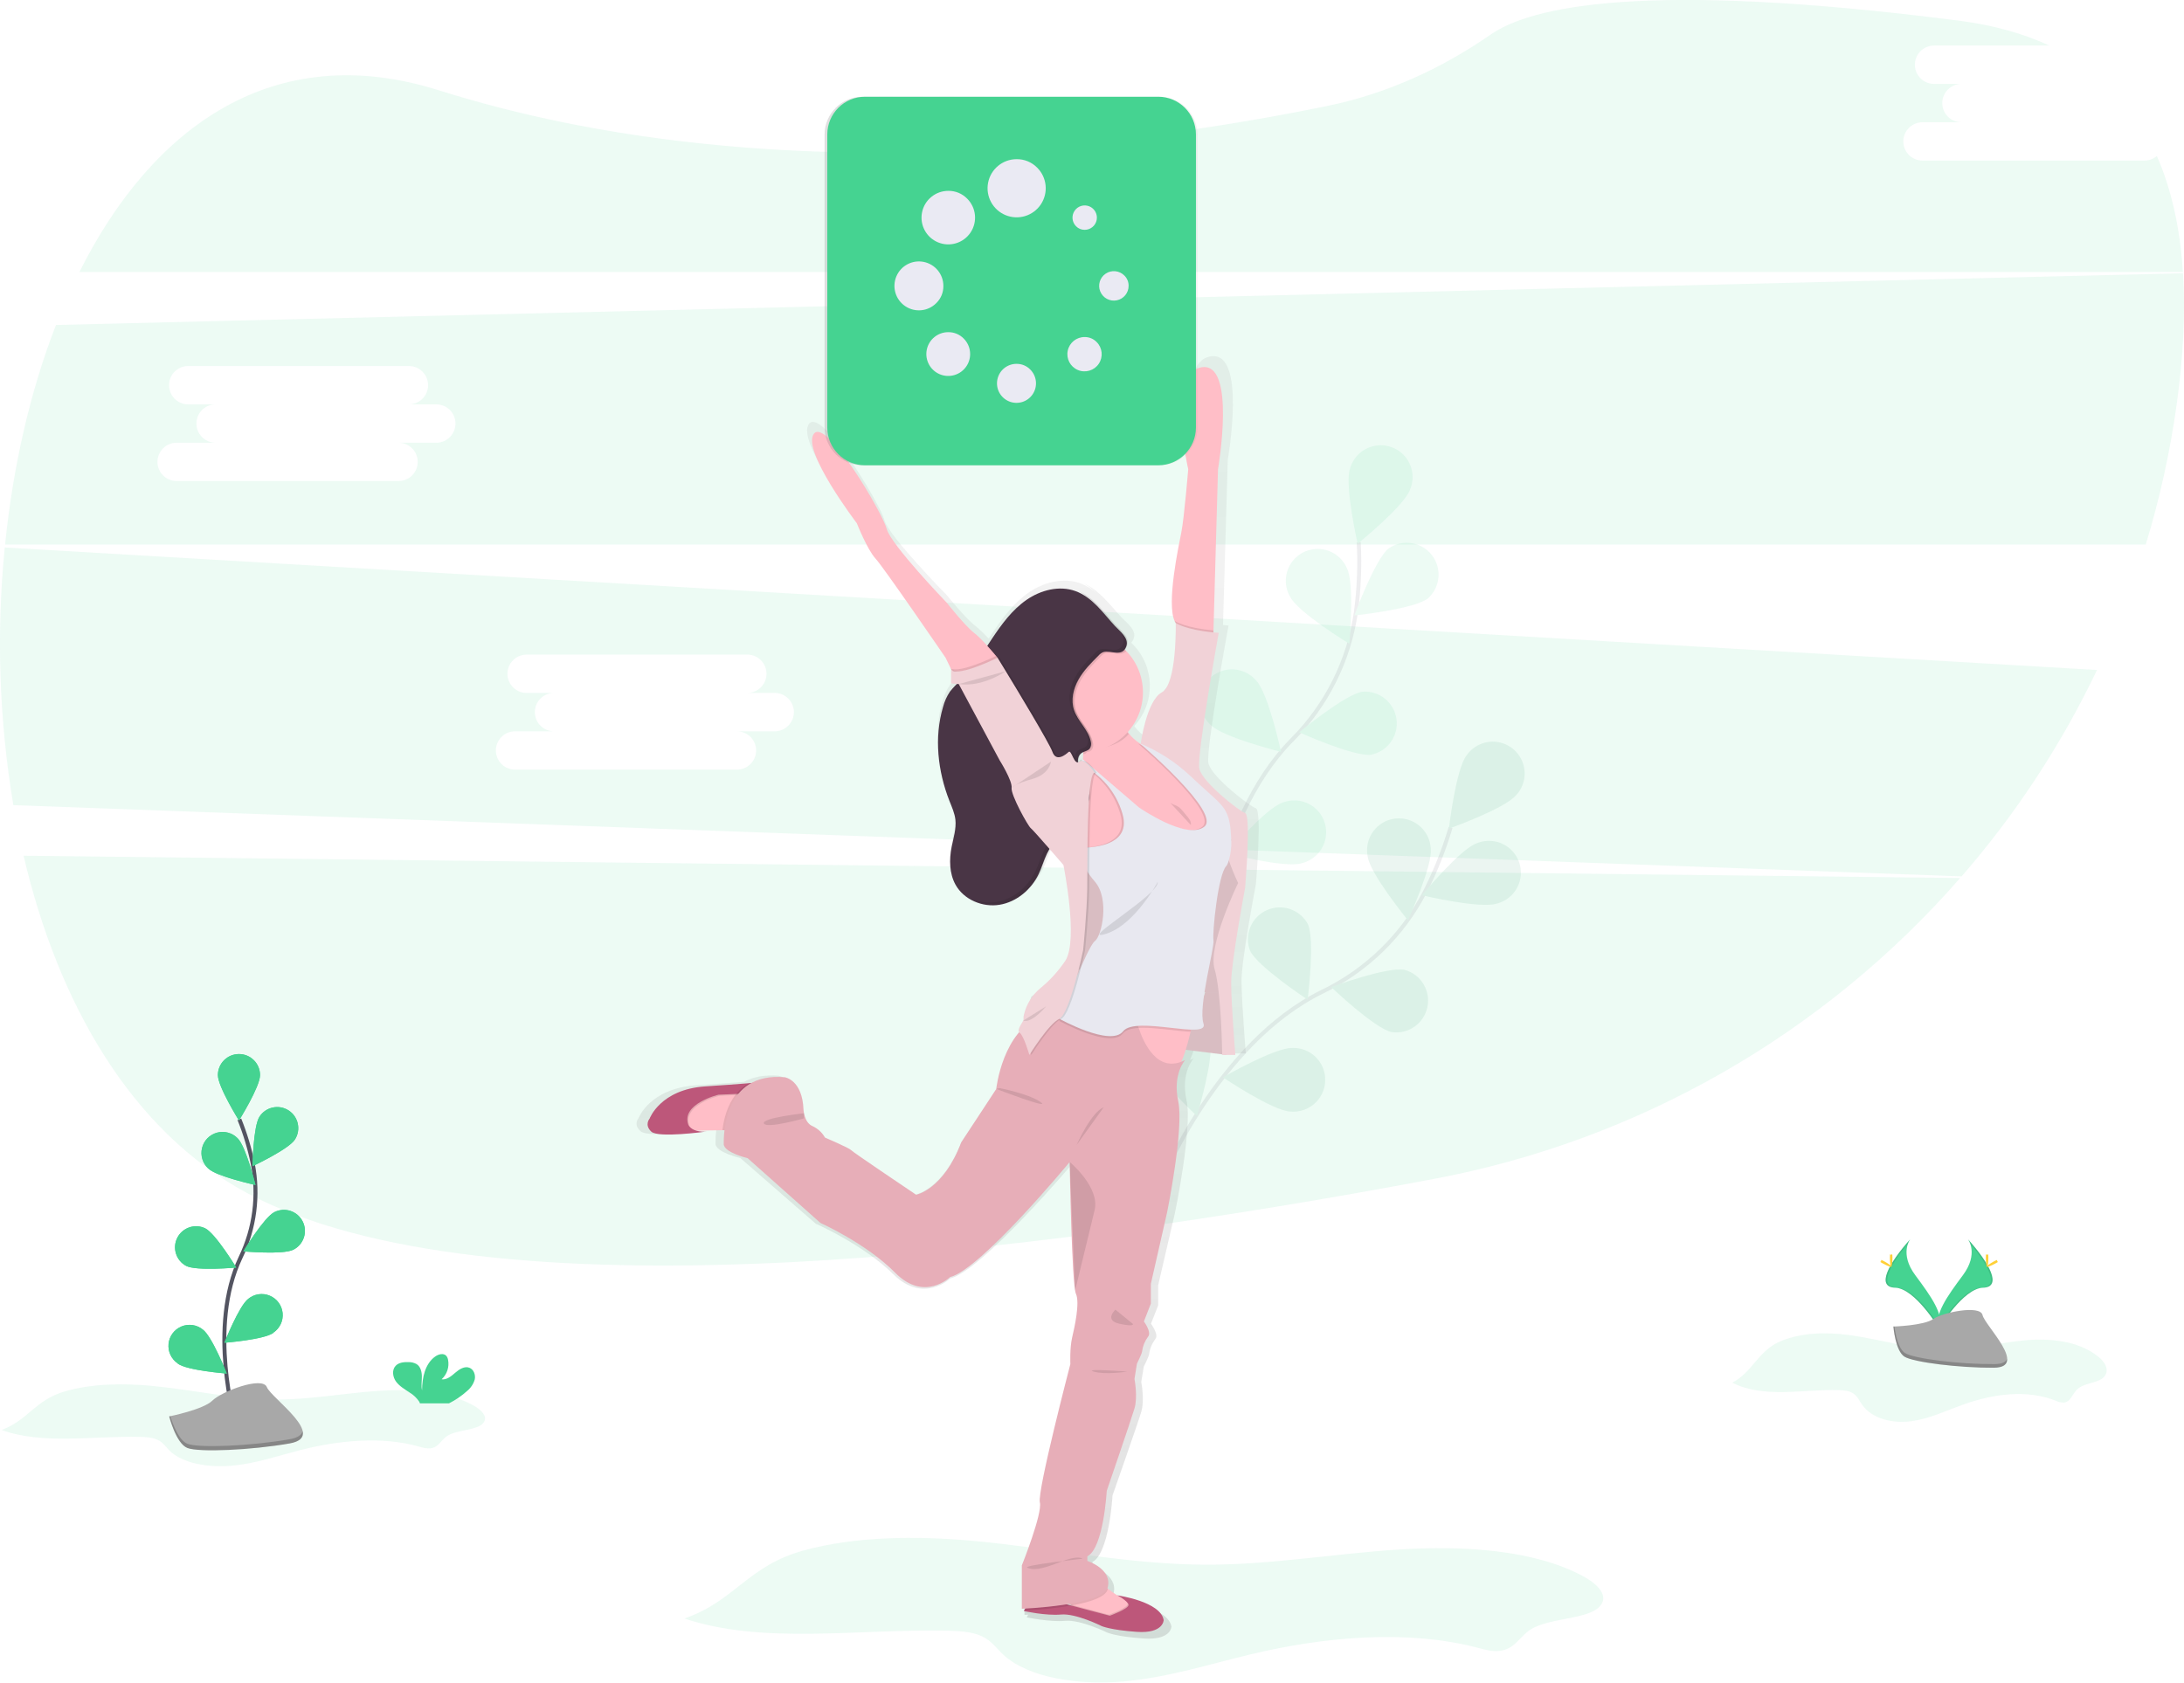
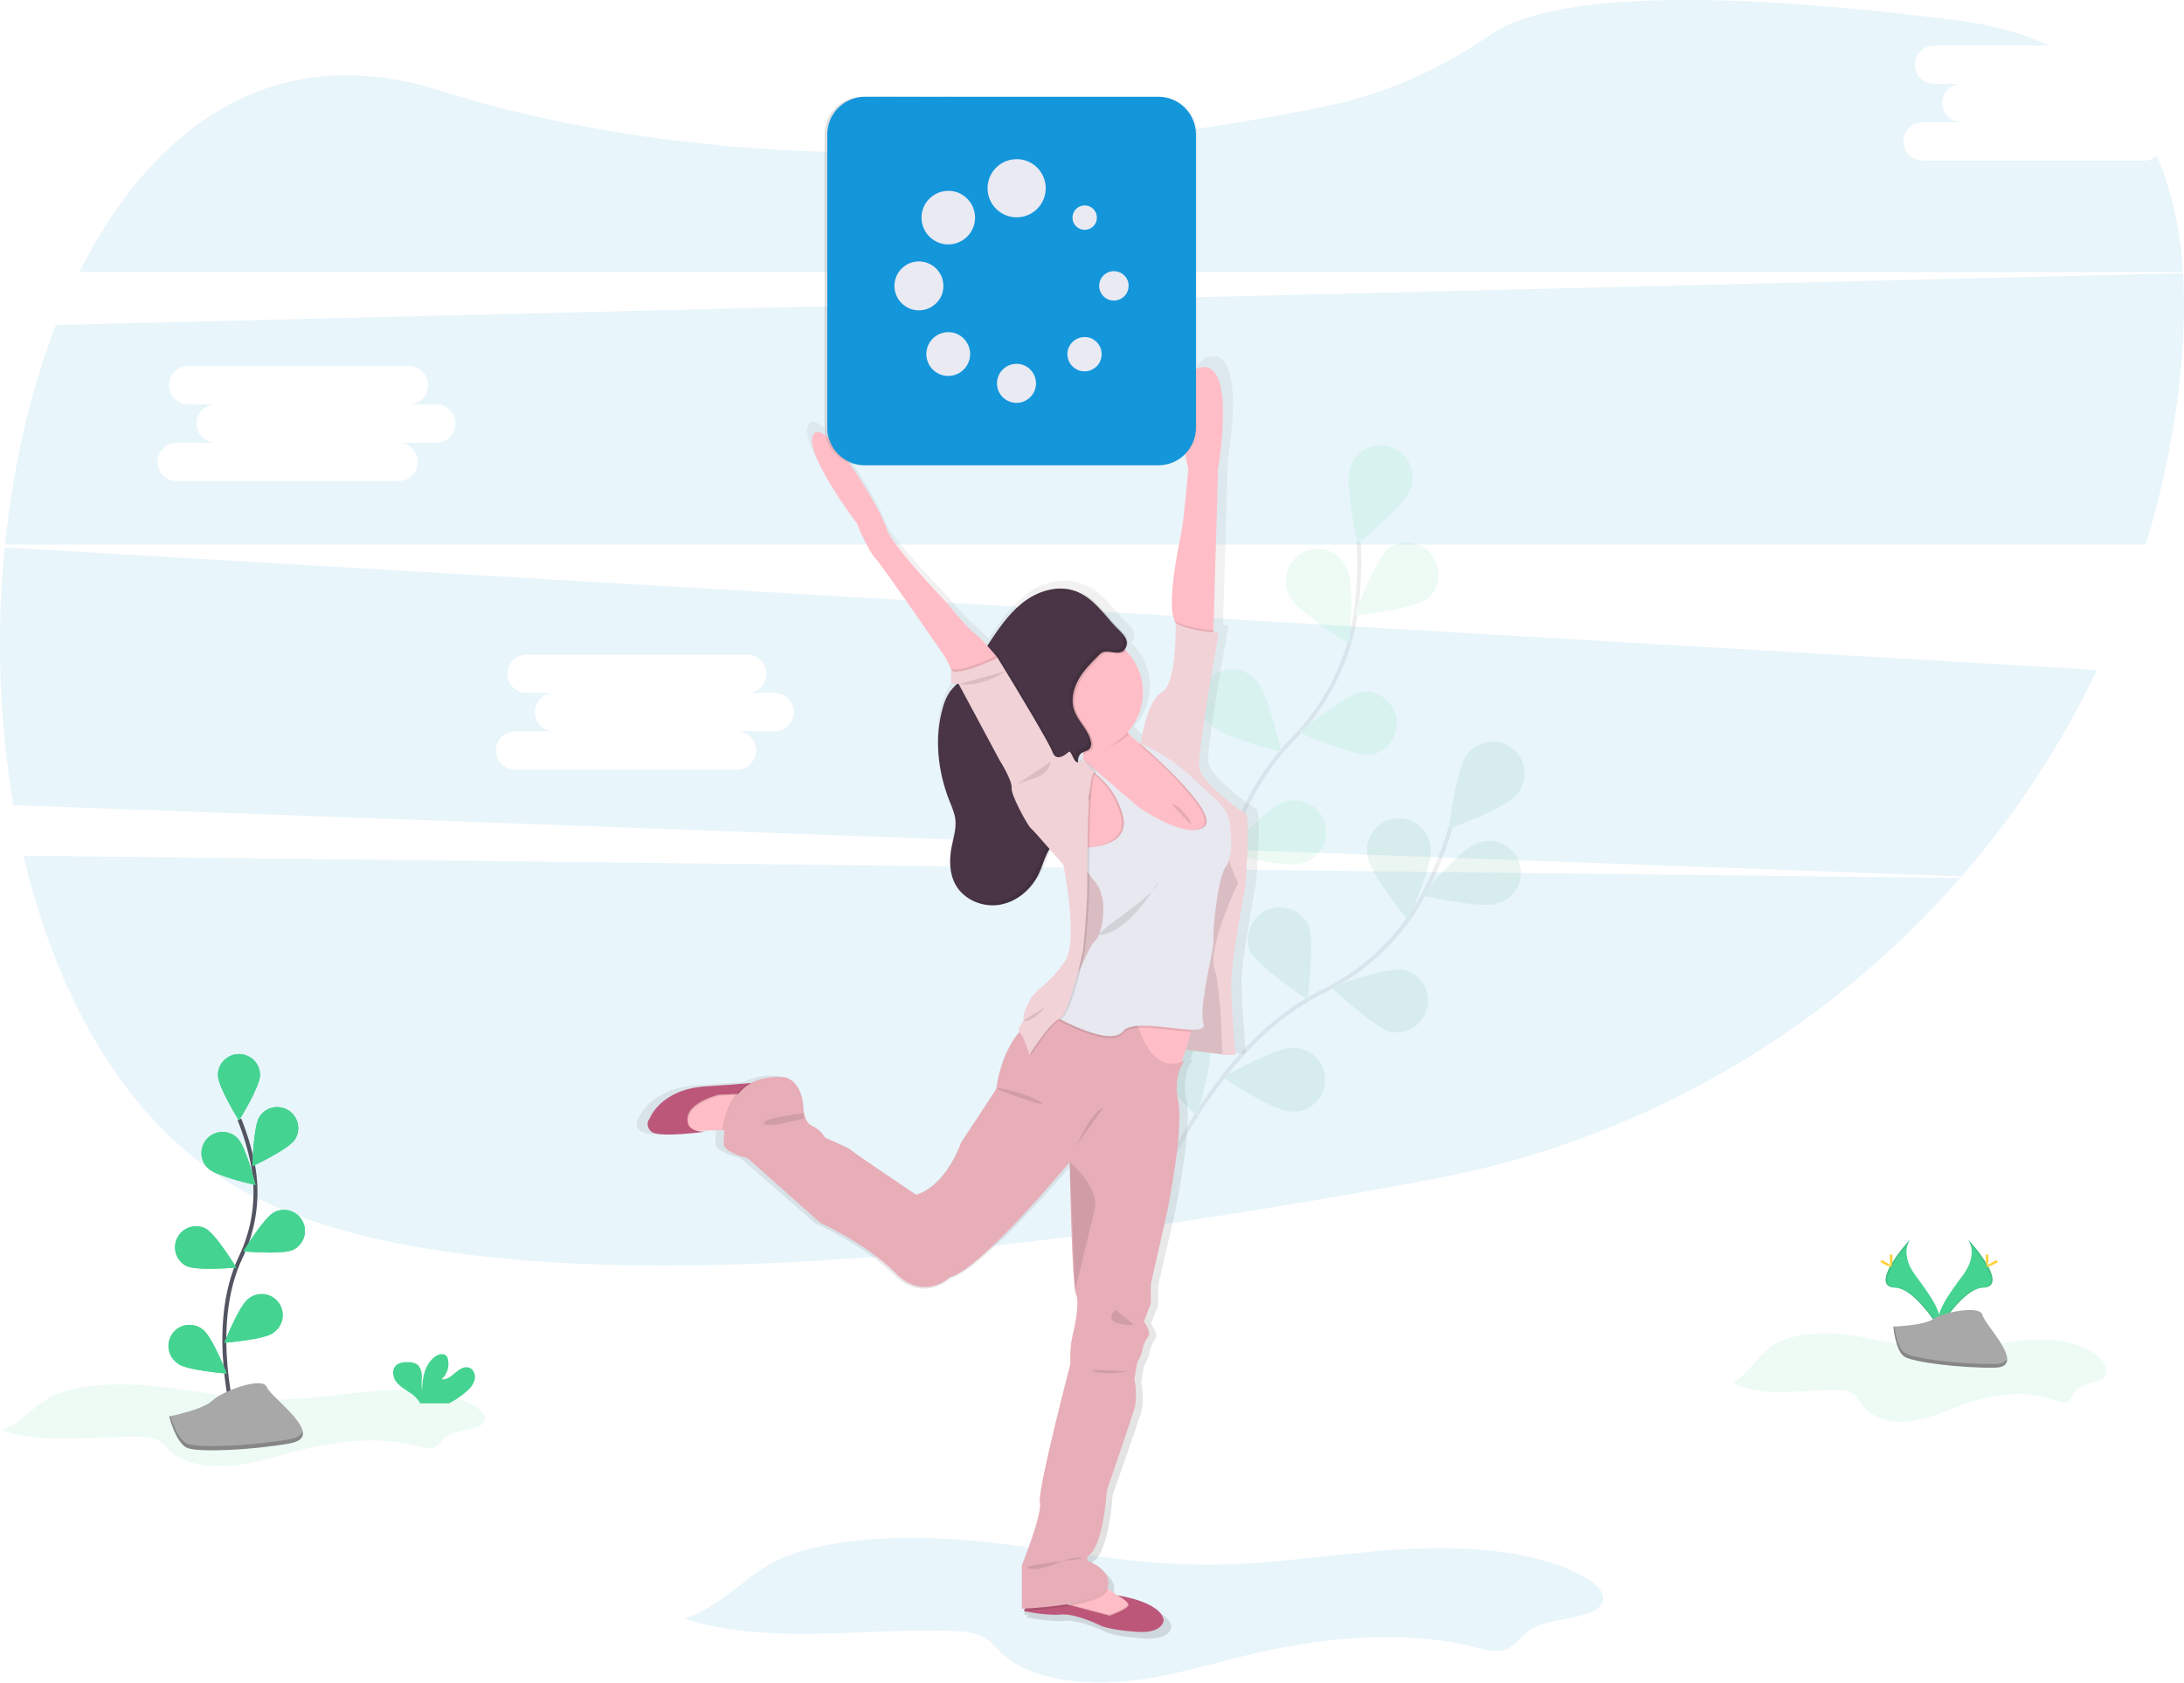
<svg xmlns="http://www.w3.org/2000/svg" xmlns:xlink="http://www.w3.org/1999/xlink" version="1.1" viewBox="0 0 1097.1 845.39" height="845.39" width="1097.1" data-name="Layer 1" id="8aabfaf6-cc42-4c9c-9f60-e556953fcdb8">
  <defs id="defs11">
    <linearGradient gradientUnits="userSpaceOnUse" y2="713.15" x2="710.55" y1="844.17" x1="710.55" id="ba71f24b-7c79-4ab5-a7b4-1b499e192780">
      <stop id="stop2" stop-opacity="0.25" stop-color="gray" offset="0" />
      <stop id="stop4" stop-opacity="0.12" stop-color="gray" offset="0.54" />
      <stop id="stop6" stop-opacity="0.1" stop-color="gray" offset="1" />
    </linearGradient>
    <linearGradient xlink:href="#ba71f24b-7c79-4ab5-a7b4-1b499e192780" y2="206.25" x2="527.5" y1="850.63" x1="527.5" id="e34fdb1c-56a4-4854-a2ff-79a718bc3306" />
    <linearGradient xlink:href="#ba71f24b-7c79-4ab5-a7b4-1b499e192780" y2="168.51" x2="652.94" y1="168.51" x1="465.67" id="67998f1d-12a0-4b16-8ef8-1927898a1fd9" />
  </defs>
  <path id="path15" opacity="0.1" fill="#45d391" transform="translate(-51.45 -27.31)" d="M921.62,722.06c16,8.09,35.57,3.17,53.75,3.74,2.49.08,5.12.32,7.12,1.71s3,3.67,4.35,5.61c5.09,7.21,15.53,9.53,24.65,8.31s17.49-5.28,26.1-8.37c14.88-5.33,31.89-7.76,46.57-1.94a8.47,8.47,0,0,0,4.21.93c3.22-.47,4.17-4.35,6.43-6.56,4.06-4,12.88-2.9,14.67-8.16,1-3.09-1.36-6.25-4-8.35-10-8.06-24.38-9.39-37.52-8.14s-26,4.66-39.23,4.68c-16.44,0-32.33-5.26-48.61-7.41-11.28-1.5-23.59-1.31-34.17,3.09C934.51,706,932,716.64,921.62,722.06Z" />
-   <path id="path17" opacity="0.1" fill="#45d391" transform="translate(-51.45 -27.31)" d="M63.3,457.28c17.36,74.2,54.11,138.34,112.18,169.43,120.71,64.61,392.92,31.28,596.07-7a465.2,465.2,0,0,0,264.54-151.22Z" />
-   <path id="path19" opacity="0.1" fill="#45d391" transform="translate(-51.45 -27.31)" d="M1128.65,108H1017.18a9.63,9.63,0,0,1,0-19.26h19.27a9.64,9.64,0,0,1,0-19.27h-13.76a9.64,9.64,0,0,1,0-19.27h58.18c-12.91-6-28-10.27-45.39-12.5-158.64-20.38-215.28-6.9-235.26,7-24.65,17.1-52.15,29.68-81.54,35.74-97.88,20.19-280.93,44.49-446.84-7.77-82.46-26-143.74,17.91-180.48,91.28H1148c-1.38-21.33-5.51-41-13.09-58.25A9.56,9.56,0,0,1,1128.65,108Z" />
-   <path id="path21" opacity="0.1" fill="#45d391" transform="translate(-51.45 -27.31)" d="M53.84,302.41a491.11,491.11,0,0,0,4.32,129.45l978.68,35.8a460,460,0,0,0,68-103.7Zm387.08,92.35H421.65a9.63,9.63,0,1,1,0,19.26H310.18a9.63,9.63,0,1,1,0-19.26h19.27a9.64,9.64,0,0,1,0-19.27H315.69a9.64,9.64,0,0,1,0-19.27H427.16a9.64,9.64,0,0,1,0,19.27h13.76a9.64,9.64,0,0,1,0,19.27Z" />
-   <path id="path23" opacity="0.1" fill="#45d391" transform="translate(-51.45 -27.31)" d="M1148.05,164.6l-1068.48,26C66.57,224,58,261.77,54,300.93H1129.33a457.44,457.44,0,0,0,15.53-70.34C1148.06,207.58,1149.34,185.33,1148.05,164.6ZM270.92,249.76H251.65a9.63,9.63,0,1,1,0,19.26H140.18a9.63,9.63,0,0,1,0-19.26h19.27a9.64,9.64,0,0,1,0-19.27H145.69a9.64,9.64,0,0,1,0-19.27H257.16a9.64,9.64,0,0,1,0,19.27h13.76a9.64,9.64,0,0,1,0,19.27Z" />
+   <path id="path17" opacity="0.1" fill="#1496db" transform="translate(-51.45 -27.31)" d="M63.3,457.28c17.36,74.2,54.11,138.34,112.18,169.43,120.71,64.61,392.92,31.28,596.07-7a465.2,465.2,0,0,0,264.54-151.22Z" />
+   <path id="path19" opacity="0.1" fill="#1496db" transform="translate(-51.45 -27.31)" d="M1128.65,108H1017.18a9.63,9.63,0,0,1,0-19.26h19.27a9.64,9.64,0,0,1,0-19.27h-13.76a9.64,9.64,0,0,1,0-19.27h58.18c-12.91-6-28-10.27-45.39-12.5-158.64-20.38-215.28-6.9-235.26,7-24.65,17.1-52.15,29.68-81.54,35.74-97.88,20.19-280.93,44.49-446.84-7.77-82.46-26-143.74,17.91-180.48,91.28H1148c-1.38-21.33-5.51-41-13.09-58.25A9.56,9.56,0,0,1,1128.65,108Z" />
+   <path id="path21" opacity="0.1" fill="#1496db" transform="translate(-51.45 -27.31)" d="M53.84,302.41a491.11,491.11,0,0,0,4.32,129.45l978.68,35.8a460,460,0,0,0,68-103.7Zm387.08,92.35H421.65a9.63,9.63,0,1,1,0,19.26H310.18a9.63,9.63,0,1,1,0-19.26h19.27a9.64,9.64,0,0,1,0-19.27H315.69a9.64,9.64,0,0,1,0-19.27H427.16a9.64,9.64,0,0,1,0,19.27h13.76a9.64,9.64,0,0,1,0,19.27Z" />
+   <path id="path23" opacity="0.1" fill="#1496db" transform="translate(-51.45 -27.31)" d="M1148.05,164.6l-1068.48,26C66.57,224,58,261.77,54,300.93H1129.33a457.44,457.44,0,0,0,15.53-70.34C1148.06,207.58,1149.34,185.33,1148.05,164.6ZM270.92,249.76H251.65a9.63,9.63,0,1,1,0,19.26H140.18a9.63,9.63,0,0,1,0-19.26h19.27a9.64,9.64,0,0,1,0-19.27H145.69a9.64,9.64,0,0,1,0-19.27H257.16a9.64,9.64,0,0,1,0,19.27h13.76a9.64,9.64,0,0,1,0,19.27Z" />
  <g id="g55" opacity="0.1">
    <path id="path25" stroke-width="2" stroke-miterlimit="10" stroke="#535461" fill="none" transform="translate(-51.45 -27.31)" d="M634.76,620.93s28.2-69.5,80.86-95.29a113.62,113.62,0,0,0,51.57-50.07,191.29,191.29,0,0,0,12.93-32.48" />
    <path id="path27" fill="#45d391" transform="translate(-51.45 -27.31)" d="M813.21,426.65c-5.49,6.9-33.9,17-33.9,17s3.42-29.95,8.91-36.85a16,16,0,1,1,25,19.88Z" />
    <path id="path29" fill="#45d391" transform="translate(-51.45 -27.31)" d="M803.46,481.3c-8.36,2.81-37.68-4.17-37.68-4.17s19.15-23.28,27.51-26.09a16,16,0,1,1,10.17,30.26Z" />
    <path id="path31" fill="#45d391" transform="translate(-51.45 -27.31)" d="M750.6,545.91c-8.63-1.79-30.42-22.63-30.42-22.63s28.29-10.43,36.92-8.63a16,16,0,0,1-6.5,31.26Z" />
    <path id="path33" fill="#45d391" transform="translate(-51.45 -27.31)" d="M699.6,585.79c-8.81-.31-33.81-17.16-33.81-17.16s26.12-15.06,34.93-14.76a16,16,0,1,1-1.12,31.92Z" />
    <path id="path35" fill="#45d391" transform="translate(-51.45 -27.31)" d="M738.48,457.6c1.12,8.74,20.22,32.07,20.22,32.07s12.58-27.4,11.45-36.15a16,16,0,1,0-31.67,4.08Z" />
    <path id="path37" fill="#45d391" transform="translate(-51.45 -27.31)" d="M679.42,505c3.69,8,28.9,24.55,28.9,24.55s3.79-29.91.1-37.92a16,16,0,0,0-29,13.37Z" />
    <path id="path39" fill="#45d391" transform="translate(-51.45 -27.31)" d="M628.34,558.93c2.29,8.51,24.33,29.08,24.33,29.08s8.8-28.84,6.52-37.35a16,16,0,0,0-30.85,8.27Z" />
    <path id="path41" opacity="0.25" transform="translate(-51.45 -27.31)" d="M813.21,426.65c-5.49,6.9-33.9,17-33.9,17s3.42-29.95,8.91-36.85a16,16,0,1,1,25,19.88Z" />
    <path id="path43" opacity="0.25" transform="translate(-51.45 -27.31)" d="M803.46,481.3c-8.36,2.81-37.68-4.17-37.68-4.17s19.15-23.28,27.51-26.09a16,16,0,1,1,10.17,30.26Z" />
    <path id="path45" opacity="0.25" transform="translate(-51.45 -27.31)" d="M750.6,545.91c-8.63-1.79-30.42-22.63-30.42-22.63s28.29-10.43,36.92-8.63a16,16,0,0,1-6.5,31.26Z" />
    <path id="path47" opacity="0.25" transform="translate(-51.45 -27.31)" d="M699.6,585.79c-8.81-.31-33.81-17.16-33.81-17.16s26.12-15.06,34.93-14.76a16,16,0,1,1-1.12,31.92Z" />
    <path id="path49" opacity="0.25" transform="translate(-51.45 -27.31)" d="M738.48,457.6c1.12,8.74,20.22,32.07,20.22,32.07s12.58-27.4,11.45-36.15a16,16,0,1,0-31.67,4.08Z" />
    <path id="path51" opacity="0.25" transform="translate(-51.45 -27.31)" d="M679.42,505c3.69,8,28.9,24.55,28.9,24.55s3.79-29.91.1-37.92a16,16,0,0,0-29,13.37Z" />
    <path id="path53" opacity="0.25" transform="translate(-51.45 -27.31)" d="M628.34,558.93c2.29,8.51,24.33,29.08,24.33,29.08s8.8-28.84,6.52-37.35a16,16,0,0,0-30.85,8.27Z" />
  </g>
  <g id="g73" opacity="0.1">
    <path id="path57" stroke-width="2" stroke-miterlimit="10" stroke="#535461" fill="none" transform="translate(-51.45 -27.31)" d="M655.86,515.7s3.56-74.92,44.69-116.7a113.64,113.64,0,0,0,32.05-64.35A191.18,191.18,0,0,0,734,299.73" />
    <path id="path59" fill="#45d391" transform="translate(-51.45 -27.31)" d="M759.79,273.24c-2.89,8.33-26.35,27.25-26.35,27.25s-6.7-29.39-3.82-37.72a16,16,0,1,1,30.17,10.47Z" />
    <path id="path61" fill="#45d391" transform="translate(-51.45 -27.31)" d="M768.72,328c-7,5.43-36.94,8.56-36.94,8.56s10.35-28.32,17.3-33.74A16,16,0,0,1,768.72,328Z" />
    <path id="path63" fill="#45d391" transform="translate(-51.45 -27.31)" d="M740.28,406.51c-8.74,1.17-36.21-11.26-36.21-11.26S727.3,376,736,374.86a16,16,0,0,1,4.24,31.65Z" />
    <path id="path65" fill="#45d391" transform="translate(-51.45 -27.31)" d="M705.38,461.05c-8.41,2.63-37.58-5-37.58-5s19.64-22.87,28.06-25.5a16,16,0,1,1,9.52,30.48Z" />
    <path id="path67" fill="#45d391" transform="translate(-51.45 -27.31)" d="M699.55,327.22c4,7.87,29.72,23.55,29.72,23.55s2.77-30-1.19-37.9a16,16,0,1,0-28.53,14.35Z" />
    <path id="path69" fill="#45d391" transform="translate(-51.45 -27.31)" d="M659.55,391.51c6.14,6.33,35.4,13.58,35.4,13.58s-6.33-29.47-12.47-35.8a16,16,0,1,0-22.93,22.22Z" />
    <path id="path71" fill="#45d391" transform="translate(-51.45 -27.31)" d="M629.25,459.34c5,7.28,32.6,19.36,32.6,19.36s-1.27-30.12-6.24-37.39a16,16,0,1,0-26.36,18Z" />
  </g>
  <path id="path75" fill="#45d391" transform="translate(-51.45 -27.31)" d="M1040.05,650s5.5,7.19-2.53,18-14.65,20-12,26.77c0,0,12.12-20.14,22-20.43S1050.9,662.11,1040.05,650Z" />
  <path id="path77" opacity="0.1" transform="translate(-51.45 -27.31)" d="M1040.05,650a9,9,0,0,1,1.13,2.26c9.62,11.3,14.74,21.85,5.49,22.11-8.61.25-18.94,15.65-21.42,19.54a9.24,9.24,0,0,0,.29.89s12.12-20.14,22-20.43S1050.9,662.11,1040.05,650Z" />
  <path id="path79" fill="#ffd037" transform="translate(-51.45 -27.31)" d="M1050.27,659.15c0,2.53-.29,4.58-.64,4.58s-.63-2.05-.63-4.58.35-1.34.7-1.34S1050.27,656.62,1050.27,659.15Z" />
  <path id="path81" fill="#ffd037" transform="translate(-51.45 -27.31)" d="M1053.77,662.17c-2.22,1.21-4.16,1.94-4.32,1.63s1.49-1.53,3.71-2.74,1.35-.33,1.52,0S1056,661,1053.77,662.17Z" />
  <path id="path83" fill="#45d391" transform="translate(-51.45 -27.31)" d="M1011,650s-5.5,7.19,2.53,18,14.65,20,12,26.77c0,0-12.11-20.14-22-20.43S1000.19,662.11,1011,650Z" />
  <path id="path85" opacity="0.1" transform="translate(-51.45 -27.31)" d="M1011,650a9,9,0,0,0-1.13,2.26c-9.62,11.3-14.74,21.85-5.49,22.11,8.61.25,18.94,15.65,21.42,19.54a7.16,7.16,0,0,1-.3.89s-12.11-20.14-22-20.43S1000.19,662.11,1011,650Z" />
  <path id="path87" fill="#ffd037" transform="translate(-51.45 -27.31)" d="M1000.82,659.15c0,2.53.29,4.58.64,4.58s.63-2.05.63-4.58-.35-1.34-.7-1.34S1000.82,656.62,1000.82,659.15Z" />
  <path id="path89" fill="#ffd037" transform="translate(-51.45 -27.31)" d="M997.32,662.17c2.22,1.21,4.15,1.94,4.32,1.63s-1.49-1.53-3.71-2.74-1.35-.33-1.52,0S995.1,661,997.32,662.17Z" />
  <path id="path91" fill="#a8a8a8" transform="translate(-51.45 -27.31)" d="M1002.57,693.85s15.36-.47,20-3.77,23.63-7.23,24.78-2,23.08,26.3,5.74,26.44-40.29-2.71-44.91-5.52S1002.57,693.85,1002.57,693.85Z" />
  <path id="path93" opacity="0.2" transform="translate(-51.45 -27.31)" d="M1053.39,712.72c-17.34.14-40.29-2.7-44.91-5.51-3.52-2.14-4.92-9.83-5.39-13.38l-.52,0s1,12.39,5.6,15.2,27.57,5.65,44.91,5.52c5-.05,6.73-1.83,6.64-4.46C1059,711.7,1057.11,712.69,1053.39,712.72Z" />
  <path id="path95" opacity="0.1" fill="#45d391" transform="translate(-51.45 -27.31)" d="M52.29,745.83c20.68,7.48,45.91,2.93,69.37,3.46,3.21.07,6.62.29,9.19,1.58s3.85,3.39,5.61,5.18c6.58,6.67,20,8.82,31.83,7.69S190.86,758.86,202,756c19.21-4.93,41.17-7.18,60.12-1.8a14.52,14.52,0,0,0,5.43.86c4.15-.44,5.39-4,8.3-6.06,5.24-3.69,16.63-2.69,18.94-7.56,1.35-2.85-1.76-5.77-5.14-7.72-12.95-7.45-31.48-8.68-48.42-7.53s-33.61,4.32-50.65,4.33c-21.22,0-41.73-4.86-62.75-6.85-14.56-1.38-30.44-1.21-44.09,2.86C68.92,730.93,65.66,740.81,52.29,745.83Z" />
  <path id="path97" fill="#45d391" transform="translate(-51.45 -27.31)" d="M286.09,726.22a11.63,11.63,0,0,0,3.84-5.78c.49-2.3-.49-5.05-2.68-5.89-2.46-.94-5.09.76-7.08,2.48s-4.28,3.69-6.89,3.33a10.49,10.49,0,0,0,3.24-9.82,4.12,4.12,0,0,0-.9-2c-1.36-1.46-3.84-.83-5.48.32-5.2,3.66-6.65,10.72-6.67,17.08-.53-2.3-.09-4.68-.1-7s-.66-5-2.64-6.22a8,8,0,0,0-4-1c-2.34-.08-4.94.15-6.54,1.86-2,2.12-1.47,5.69.26,8s4.35,3.8,6.76,5.42a15,15,0,0,1,4.84,4.61,4.41,4.41,0,0,1,.36.82H277A40.44,40.44,0,0,0,286.09,726.22Z" />
  <path id="path99" stroke-width="2" stroke-miterlimit="10" stroke="#535461" fill="none" transform="translate(-51.45 -27.31)" d="M169.66,742s-14-47.71,2.63-82.83a75.4,75.4,0,0,0,6.1-47.27,127.52,127.52,0,0,0-6.7-22.19" />
  <path id="path101" fill="#45d391" transform="translate(-51.45 -27.31)" d="M182.08,567.52c0,5.85-10.59,22.8-10.59,22.8s-10.59-17-10.59-22.8a10.59,10.59,0,1,1,21.18,0Z" />
  <path id="path103" fill="#45d391" transform="translate(-51.45 -27.31)" d="M199.58,599.91c-3.18,4.9-21.28,13.38-21.28,13.38s.32-20,3.5-24.89a10.59,10.59,0,0,1,17.78,11.51Z" />
  <path id="path105" fill="#45d391" transform="translate(-51.45 -27.31)" d="M198.81,655.25c-5.22,2.63-25.13.82-25.13.82s10.38-17.09,15.6-19.72a10.58,10.58,0,1,1,9.53,18.9Z" />
  <path id="path107" fill="#45d391" transform="translate(-51.45 -27.31)" d="M188.8,697c-4.7,3.47-24.63,5-24.63,5s7.34-18.6,12-22.08a10.59,10.59,0,1,1,12.59,17Z" />
  <path id="path109" fill="#45d391" transform="translate(-51.45 -27.31)" d="M156.07,614.43c4.19,4.07,23.73,8.29,23.73,8.29s-4.79-19.41-9-23.48a10.59,10.59,0,1,0-14.75,15.19Z" />
  <path id="path111" fill="#45d391" transform="translate(-51.45 -27.31)" d="M145,663.4c5.22,2.63,25.13.81,25.13.81s-10.37-17.09-15.6-19.72A10.59,10.59,0,0,0,145,663.4Z" />
  <path id="path113" fill="#45d391" transform="translate(-51.45 -27.31)" d="M140.74,712.47c4.7,3.48,24.63,5,24.63,5s-7.34-18.6-12-22.07a10.59,10.59,0,1,0-12.59,17Z" />
  <path id="path115" fill="#45d391" transform="translate(-51.45 -27.31)" d="M182.08,567.52c0,5.85-10.59,22.8-10.59,22.8s-10.59-17-10.59-22.8a10.59,10.59,0,1,1,21.18,0Z" />
  <path id="path117" fill="#45d391" transform="translate(-51.45 -27.31)" d="M199.58,599.91c-3.18,4.9-21.28,13.38-21.28,13.38s.32-20,3.5-24.89a10.59,10.59,0,0,1,17.78,11.51Z" />
  <path id="path119" fill="#45d391" transform="translate(-51.45 -27.31)" d="M198.81,655.25c-5.22,2.63-25.13.82-25.13.82s10.38-17.09,15.6-19.72a10.58,10.58,0,1,1,9.53,18.9Z" />
  <path id="path121" fill="#45d391" transform="translate(-51.45 -27.31)" d="M188.8,697c-4.7,3.47-24.63,5-24.63,5s7.34-18.6,12-22.08a10.59,10.59,0,1,1,12.59,17Z" />
  <path id="path123" fill="#45d391" transform="translate(-51.45 -27.31)" d="M156.07,614.43c4.19,4.07,23.73,8.29,23.73,8.29s-4.79-19.41-9-23.48a10.59,10.59,0,1,0-14.75,15.19Z" />
  <path id="path125" fill="#45d391" transform="translate(-51.45 -27.31)" d="M145,663.4c5.22,2.63,25.13.81,25.13.81s-10.37-17.09-15.6-19.72A10.59,10.59,0,0,0,145,663.4Z" />
  <path id="path127" fill="#45d391" transform="translate(-51.45 -27.31)" d="M140.74,712.47c4.7,3.48,24.63,5,24.63,5s-7.34-18.6-12-22.07a10.59,10.59,0,1,0-12.59,17Z" />
  <path id="path129" fill="#a8a8a8" transform="translate(-51.45 -27.31)" d="M136.45,739s17.11-3.4,21.67-7.93,25.1-12.46,27.38-6.79,30.8,24.91,11.41,28.31-45.63,4.53-51.34,2.27S136.45,739,136.45,739Z" />
  <path id="path131" opacity="0.2" transform="translate(-51.45 -27.31)" d="M196.91,750.48c-19.4,3.4-45.63,4.53-51.34,2.26-4.34-1.72-7.36-10-8.55-13.87l-.57.12s3.42,13.59,9.12,15.86,31.94,1.13,51.34-2.27c5.59-1,7.19-3.28,6.59-6.2C203,748.28,201.07,749.75,196.91,750.48Z" />
-   <path id="path133" opacity="0.1" fill="#45d391" transform="translate(-51.45 -27.31)" d="M395.27,840.55c39.32,13.21,87.29,5.17,131.9,6.11,6.11.13,12.58.51,17.48,2.79s7.3,6,10.66,9.16c12.51,11.78,38.12,15.58,60.51,13.57s42.92-8.62,64-13.66c36.52-8.72,78.27-12.68,114.29-3.18,3.31.87,6.79,1.87,10.33,1.52,7.9-.77,10.25-7.1,15.78-10.71,10-6.52,31.62-4.75,36-13.34,2.57-5-3.34-10.21-9.77-13.64-24.61-13.17-59.83-15.34-92.06-13.3s-63.9,7.62-96.29,7.64c-40.35,0-79.34-8.58-119.3-12.1-27.68-2.45-57.89-2.14-83.84,5C426.89,814.24,420.69,831.68,395.27,840.55Z" />
+   <path id="path133" opacity="0.1" fill="#1496db" transform="translate(-51.45 -27.31)" d="M395.27,840.55c39.32,13.21,87.29,5.17,131.9,6.11,6.11.13,12.58.51,17.48,2.79s7.3,6,10.66,9.16c12.51,11.78,38.12,15.58,60.51,13.57s42.92-8.62,64-13.66c36.52-8.72,78.27-12.68,114.29-3.18,3.31.87,6.79,1.87,10.33,1.52,7.9-.77,10.25-7.1,15.78-10.71,10-6.52,31.62-4.75,36-13.34,2.57-5-3.34-10.21-9.77-13.64-24.61-13.17-59.83-15.34-92.06-13.3s-63.9,7.62-96.29,7.64c-40.35,0-79.34-8.58-119.3-12.1-27.68-2.45-57.89-2.14-83.84,5C426.89,814.24,420.69,831.68,395.27,840.55Z" />
  <path id="path235" fill="url(#e34fdb1c-56a4-4854-a2ff-79a718bc3306)" transform="translate(-51.45 -27.31)" d="M682.31,433.41c-3.25-1.06-22.38-15.89-23.82-22.6s10.1-69.2,10.1-69.2-1.06-.05-2.76-.21l0-1,2.37-82.11s9.74-55.07-8.66-51.9-6.86,51.9-6.86,51.9-2.1,24.72-3.57,32.14c-1.43,7.14-7.85,36.26-3.46,45.31a6.88,6.88,0,0,0,.54.93h0s.72,31.06-7.22,35.3c-7.58,4-10.73,24.36-11,26.19l-.4-.18h0a22.07,22.07,0,0,1-5.88-5.24c-.15-.21-.29-.44-.44-.66a29.86,29.86,0,0,0-.83-41.14l-.75-.73A5.26,5.26,0,0,0,621,348c1.4-4.22-3.44-7.61-5.95-10.25C609.24,331.57,604,324,595.9,320.5a32.35,32.35,0,0,1,6.4,4.76,27.31,27.31,0,0,0-8.27-4.9c-8.48-3-18.24-.52-25.64,4.54s-12.87,12.35-17.87,19.7l-2.42,3.6a58.93,58.93,0,0,0-6.9-6.59c-4.69-3.53-14.07-15.18-14.07-15.18s-29.23-29.66-31.4-37.78-31.39-56.85-37.89-48.37,22.37,45.54,22.37,45.54,5.42,13.42,9.75,18,36.44,50.49,36.44,50.49l2.72,5.5.51,1-.34-.19v6.71l3,.27a28.44,28.44,0,0,0-3.64,3.89,25.1,25.1,0,0,0-3.58,7.77c-4.73,15.63-2.8,32.74,3.3,47.91,1.26,3.12,2.7,6.23,3.08,9.56.55,4.66-1,9.27-1.94,13.88-1.3,6.47-1.25,13.52,2,19.29,4.35,7.66,14.1,11.65,22.94,10.22a26,26,0,0,0,11.14-4.74,29.69,29.69,0,0,0,9.71-11.28c1.65-3.37,2.68-7,4.32-10.38.31-.65.66-1.27,1-1.9,3.74,4.19,7.1,8,7.1,8s7.94,38.13,1.08,48.72a65.31,65.31,0,0,1-13.11,14.12,25.58,25.58,0,0,0-3.49,3.49c-.68.49-1.08.75-1.08.75s-.18.51-.44,1.29a23.58,23.58,0,0,0-3.44,7.79,5.14,5.14,0,0,0-.26,2.22c.49,1-3.53,5-2.35,6.71-10,11.5-11.92,28.94-11.92,28.94l-18.23,27.19c-9.38,24.18-23.45,26.66-23.45,26.66s-33-21.72-33.93-22.78-13.53-6.35-13.53-6.35a14.17,14.17,0,0,0-6.49-5.83c-4.33-1.76-4.69-8.29-4.69-8.29-.54-15.36-9.75-16.6-9.75-16.6-7.42-.61-13.1.68-17.45,3.05l-1.32.1c-6.39.51-14.09,1.07-22.55,1.62-23.47,1.52-29.05,16.42-29.05,16.42s-2.89,3.17.9,6.61,28,.06,29-.08a15.69,15.69,0,0,1-5.51-.37c3.82-.14,9.06-.27,13.52-.28h1.09a55.35,55.35,0,0,0-.4,7c0,4.42,12.45,7.24,12.45,7.24l37.89,33s23.82,10.42,39,25.42,28.51,2.12,28.51,2.12c16-3.88,62.21-58.55,62.25-58.6v0c0,1.68,1,54.77,2.84,65.44h0a7,7,0,0,0,.4,1.58c2.17,4.6-.72,17.13-2,22.43s-.91,13.41-.91,13.41S574,778.88,575.49,784.53s-9.39,32.13-9.39,32.13v22.06s.69,0,1.89-.09a10.41,10.41,0,0,0-.68,1.09,2,2,0,0,0-.12.24s11.54,2.47,19.3,1.76,21.11,5.87,21.11,5.87,4.52,2.08,18.41,3,13.89-6,13.89-6c-1.6-9.39-23.53-12.52-24.22-12.61-1.77-1.09-3.43-2.28-4.79-3.3l-.29-.23a3.45,3.45,0,0,0,.25-.63c2.35-9.36-10.64-13.42-10.64-13.42v-2.29c8.47-4.24,10.1-33.37,10.1-33.37s12.63-36,14.43-42,0-15,0-15l1.27-7.76s2.7-5.3,2.7-6.36a15.56,15.56,0,0,1,3.07-7.41c2-2.3-2.16-7.77-2.16-7.77l3.61-9.18V673.14l8.47-36.54s8.85-42.55,5.78-56.5,3.61-21,3.61-21a18.68,18.68,0,0,1-1.86.83,50.14,50.14,0,0,0,2.19-5.87l19,2.31c0,.16,0,.27,0,.27h6.85s-2.16-26.13-2.16-36.72,7.22-48.37,7.22-48.37S685.55,434.47,682.31,433.41Zm-84.26-31c0,.15,0,.29,0,.43,0,1-.1,2.11-.17,3.2l-.38.58-.69-.59-.87,1.31,0,0a5.11,5.11,0,0,1,1.48-4.6A5.45,5.45,0,0,1,598.05,402.42Zm63.12,122.33h.42l-.68,1.72C661,525.9,661.08,525.33,661.17,524.75ZM591.86,837.14l-2.59-.63,1.44-.24,1.3.85.16.1Zm26.44-3.7c-.86-.45-1.73-1-2.57-1.48C616,832.11,617.11,832.68,618.3,833.44Z" />
  <polygon id="polygon237" fill="#f1d2d7" points="616.03 471 599.48 514.12 597.16 512.22 587.94 526.53 616.03 530.03 616.03 471" />
  <polygon id="polygon239" opacity="0.1" points="616.01 471 599.45 514.12 595.29 513 587.91 526.53 616.01 530.03 616.01 471" />
  <polygon id="polygon241" fill="#f1d2d7" points="590.09 498.59 616.03 498.59 625.55 420.23 590.09 420.23 590.09 498.59" />
  <polygon id="polygon243" opacity="0.1" points="590.09 498.59 616.03 498.59 625.55 420.23 590.09 420.23 590.09 498.59" />
  <path id="path245" fill="#ffbec7" transform="translate(-51.45 -27.31)" d="M590.87,466.1l5.59-1L609.33,463s38.65-8.7,46.66-9.4c5-.44,10.53-2.5,14-4,2.09-.89,3.42-1.58,3.42-1.58l-13.92-25.43-21.6-16s-13.66-2.91-19.45-10.86a12.84,12.84,0,0,1-1.79-12.13c3.53-10.94-21.06,10.45-21.06,10.45s.24,5.12,0,11.65c0,1.29-.12,2.63-.21,4-.06.9-.14,1.8-.22,2.72-.61,6.48-1.84,13.16-4.26,17.15C585,439.28,590.87,466.1,590.87,466.1Z" />
  <path id="path247" opacity="0.1" transform="translate(-51.45 -27.31)" d="M595.57,406.19h.54c1,0,1.77-2.08,2.73-2.18,7.69-.74,14.71-2.35,19.59-7.79a12.87,12.87,0,0,1-1.79-12.13c3.53-10.94-21,10.44-21,10.44S595.83,399.65,595.57,406.19Z" />
  <path id="path249" fill="#ffbec7" transform="translate(-51.45 -27.31)" d="M565.64,375.2a30,30,0,0,0,30,29.95,28.26,28.26,0,0,0,2.92-.15,29.95,29.95,0,1,0-32.87-29.8Z" />
  <path id="path251" opacity="0.1" transform="translate(-51.45 -27.31)" d="M565.64,375.2a30,30,0,0,0,30,29.95,28.26,28.26,0,0,0,2.92-.15,3.64,3.64,0,0,0,1.38-1,4.41,4.41,0,0,0,.54-3.65c-1.18-5.85-6.49-10.05-8.4-15.71-1.68-5-.42-10.67,2.16-15.29s6.39-8.43,10.15-12.17a6.18,6.18,0,0,1,2.32-1.68c3.2-1,8,1.8,10.54-1.06a30,30,0,0,0-51.56,20.74Z" />
  <path id="path253" fill="#493545" transform="translate(-51.45 -27.31)" d="M605.61,355a6.07,6.07,0,0,0-2.32,1.68c-3.75,3.74-7.56,7.54-10.14,12.17s-3.84,10.26-2.16,15.28c1.9,5.67,7.22,9.87,8.39,15.72a4.39,4.39,0,0,1-.54,3.64c-1,1.25-2.9,1.32-4.2,2.26-1.66,1.21-2,3.61-1.5,5.6a23.85,23.85,0,0,0,2.75,5.48c2.8,4.95,4,11.39,1,16.2a25.74,25.74,0,0,1-5,5.21,76.79,76.79,0,0,0-8.72,9.13,45,45,0,0,0-5.82,8.9c-1.58,3.33-2.58,6.92-4.17,10.25-3.73,7.79-11.07,14-19.6,15.41s-17.94-2.53-22.13-10.08c-3.16-5.7-3.2-12.65-1.95-19,.89-4.54,2.4-9.09,1.88-13.69-.38-3.28-1.77-6.35-3-9.43-5.88-15-7.75-31.84-3.19-47.26a25.19,25.19,0,0,1,3.46-7.67,46.55,46.55,0,0,1,5.46-5.69c6.23-6.09,10.82-13.62,15.65-20.87s10.09-14.45,17.24-19.44,16.56-7.46,24.74-4.47c8.56,3.13,13.85,11.11,19.79,17.53,2.41,2.62,7.09,5.95,5.74,10.12C615.3,357.86,609.36,353.82,605.61,355Z" />
  <path id="path255" opacity="0.1" transform="translate(-51.45 -27.31)" d="M552,480.5c8.52-1.41,15.86-7.62,19.59-15.42,1.6-3.32,2.59-6.91,4.18-10.24a45,45,0,0,1,5.81-8.9,77.77,77.77,0,0,1,8.73-9.14,25.44,25.44,0,0,0,5-5.21c3-4.81,1.85-11.25-.94-16.19a24.36,24.36,0,0,1-2.76-5.49c-.52-2-.16-4.39,1.5-5.59,1.31-.94,3.19-1,4.21-2.26a4.39,4.39,0,0,0,.54-3.64c-1.18-5.86-6.5-10.05-8.4-15.72-1.68-5-.43-10.66,2.16-15.29S598,359,601.72,355.24a6.16,6.16,0,0,1,2.33-1.67c3.74-1.18,9.69,2.86,11.61-3.05,1.35-4.17-3.33-7.51-5.74-10.12-5.11-5.53-9.75-12.21-16.41-16,7.81,3.42,12.87,10.91,18.5,17,2.41,2.61,7.09,5.94,5.74,10.11-1.92,5.91-7.87,1.87-11.61,3.05a6.18,6.18,0,0,0-2.33,1.68c-3.75,3.74-7.55,7.54-10.14,12.17s-3.84,10.26-2.16,15.29c1.9,5.66,7.22,9.86,8.4,15.71a4.39,4.39,0,0,1-.54,3.64c-1,1.25-2.91,1.32-4.21,2.27-1.66,1.2-2,3.6-1.5,5.59a23.49,23.49,0,0,0,2.76,5.48c2.79,4.95,4,11.39.94,16.2a25.69,25.69,0,0,1-5,5.21,78.47,78.47,0,0,0-8.73,9.13,45.25,45.25,0,0,0-5.81,8.9c-1.59,3.34-2.58,6.92-4.18,10.25-3.73,7.79-11.07,14-19.59,15.41a22.59,22.59,0,0,1-14.63-2.66A22.56,22.56,0,0,0,552,480.5Z" />
  <path id="path257" fill="#ffbec7" transform="translate(-51.45 -27.31)" d="M583.73,830l5.23,3.45.79.53.16.11,6.19,4.09,14.44,2.44,12.72-.87s3.66-7.66-2.09-7.49a12,12,0,0,1-5.26-1.5l-.78-.41h0c-.83-.44-1.67-.93-2.48-1.45h0l0,0c-1.7-1.08-3.31-2.25-4.62-3.26-1.9-1.47-3.17-2.59-3.17-2.59Z" />
  <path id="path259" opacity="0.1" transform="translate(-51.45 -27.31)" d="M589,833.47l.79.53.16.11,6.19,4.09,14.44,2.44,12.72-.87s3.66-7.66-2.09-7.49a12,12,0,0,1-5.26-1.5,4.6,4.6,0,0,1,2,2.37c.23,2-9.4,5.5-9.4,5.5l-13.59-3.59s-2.31-.65-5.48-1.47l-.3-.08Z" />
  <path id="path261" fill="#bd577a" transform="translate(-51.45 -27.31)" d="M565.8,836.81s11.14,2.43,18.63,1.74,20.37,5.78,20.37,5.78,4.36,2,17.76,2.93S636,841.33,636,841.33c-1.54-9.25-22.71-12.35-23.38-12.43h0l0,0h0c.27.14,1.34.71,2.48,1.45h0c1.5,1,3.13,2.27,3.25,3.3.23,2-9.4,5.5-9.4,5.5l-13.58-3.58s-2.31-.66-5.49-1.48l-.3-.08a117.58,117.58,0,0,0-14.24-3c-5.85-.62-8.85,4.36-9.46,5.51C565.83,836.73,565.8,836.81,565.8,836.81Z" />
  <path id="path263" fill="#ffbec7" transform="translate(-51.45 -27.31)" d="M390.28,591.12l5.92,4.53s1.72-.08,4.28-.17l.82,0c3.68-.13,8.74-.26,13.05-.27,4,0,7.32.12,8.32.47,3,1,8.18-16.89,8.18-16.89l-5.94-1.4-2-.46-1.38-.32-4.82-1.13-14.63,1.65-10.27,6.62Z" />
  <path id="path265" opacity="0.1" transform="translate(-51.45 -27.31)" d="M390.28,591.12l5.92,4.53s1.72-.08,4.28-.17a5.18,5.18,0,0,1-2.71-2.45c-3.83-10.62,15.15-15.14,15.15-15.14l8.84-.39,1.71-.07,1.44-.07-2-.46-1.38-.32-4.82-1.13-14.63,1.65-10.27,6.62Z" />
  <path id="path267" fill="#bd577a" transform="translate(-51.45 -27.31)" d="M378.61,595.9c3.58,3.32,27,.06,28-.08a14.63,14.63,0,0,1-5.32-.37c-3.27-.92-4.06-2.94-4.06-2.94-3.82-10.62,15.15-15.15,15.15-15.15l8.85-.38,1.71-.08,21.48-.93,1.05-5.92s-7,.67-17.94,1.54c-6.17.5-13.61,1.06-21.76,1.59-22.65,1.5-28,16.2-28,16.2S375,592.51,378.61,595.9Z" />
  <path id="path269" fill="#ffbec7" transform="translate(-51.45 -27.31)" d="M641.55,339.46a7.31,7.31,0,0,0,.51.92l5.23,7.66,13.58,1.4.15-5.38,2.28-81s9.41-54.33-8.35-51.19-6.62,51.19-6.62,51.19-2,24.38-3.45,31.69C643.51,301.81,637.31,330.53,641.55,339.46Z" />
  <path id="path271" fill="#ffbec7" transform="translate(-51.45 -27.31)" d="M611.07,540.62l3.86,6.62,8.65,14.8s15.7,5.75,19.7,1.39c2.21-2.4,4.58-10.73,6.25-17.72,1.37-5.69,2.28-10.49,2.28-10.49Z" />
  <path id="path273" opacity="0.1" transform="translate(-51.45 -27.31)" d="M611.07,540.62l3.86,6.62a4.94,4.94,0,0,0,.67-.7c4.36-5.58,23.61-1.18,33.93-.83,1.37-5.69,2.28-10.49,2.28-10.49Z" />
  <path id="path275" opacity="0.1" transform="translate(-51.45 -27.31)" d="M414.35,595.18c4,0,7.32.12,8.32.47,3,1,8.18-16.89,8.18-16.89L423,576.9l21.48-.93,1.05-5.92s-7,.67-17.94,1.54a22.17,22.17,0,0,0-6,5l-.33.4C416.69,582.6,415,589.84,414.35,595.18Z" />
  <path id="path277" opacity="0.1" transform="translate(-51.45 -27.31)" d="M583.73,830l6,4c9-1.62,17.21-4.17,18.18-8.16a1.77,1.77,0,0,0,0-.2c-1.9-1.47-3.17-2.59-3.17-2.59Z" />
  <path id="path279" opacity="0.1" transform="translate(-51.45 -27.31)" d="M565.91,836.57a204.86,204.86,0,0,0,23.7-2.54,117.58,117.58,0,0,0-14.24-3C569.52,830.44,566.52,835.42,565.91,836.57Z" />
  <path id="path281" fill="#e7aeb8" transform="translate(-51.45 -27.31)" d="M415,602.09c0,4.35,12,7.14,12,7.14l36.57,32.56s23,10.27,37.61,25.07S528.71,669,528.71,669c15.49-3.83,60.07-57.81,60.07-57.81s1.05,61.64,3.14,66.17-.7,16.89-1.92,22.12-.87,13.23-.87,13.23-16.72,63.9-15.32,69.47-9.06,31.69-9.06,31.69v21.77s40.92-1.57,43.18-10.8-10.27-13.23-10.27-13.23V809.3c8.18-4.18,9.75-32.91,9.75-32.91S619.6,740.86,621.34,735s0-14.81,0-14.81l1.22-7.66s2.61-5.22,2.61-6.26a15.56,15.56,0,0,1,3-7.32c1.92-2.26-2.09-7.66-2.09-7.66l3.49-9v-9.93l8.18-36s8.53-42,5.57-55.72,3.49-20.73,3.49-20.73c-14,7.34-21-9-23.33-16-.6-1.81-.88-3-.88-3s-19.19-7.08-37.07-5.4a43.55,43.55,0,0,0-10.64,2.26c-19.85,7.14-23,36.74-23,36.74l-17.59,26.82c-9,23.85-22.64,26.29-22.64,26.29s-31.86-21.42-32.73-22.46-13.06-6.27-13.06-6.27a13.82,13.82,0,0,0-6.27-5.75c-4.18-1.74-4.52-8.18-4.52-8.18-.53-15.15-9.41-16.37-9.41-16.37C414.83,565.87,415,597.74,415,602.09Z" />
  <rect id="rect283" fill="#f1d2d7" transform="translate(1151.88 948.24) rotate(-180)" height="58.33" width="18.81" y="458.61" x="592.26" />
  <rect id="rect285" opacity="0.1" transform="translate(1148.4 943.45) rotate(-180)" height="58.33" width="18.81" y="456.21" x="590.52" />
  <path id="path287" opacity="0.1" transform="translate(-51.45 -27.31)" d="M641.54,339.33a1.16,1.16,0,0,0,0,.13,7.31,7.31,0,0,0,.51.92l5.23,7.66,13.58,1.4.15-5.38C656.77,343.69,647.13,342.53,641.54,339.33Z" />
  <path id="path289" fill="#f1d2d7" transform="translate(-51.45 -27.31)" d="M642.06,340.38s.7,30.64-7,34.82-10.64,26-10.64,26,23.18,15.28,28.4,22,17.06,22.73,14.63,26.56S673.41,471,673.41,471s-15.33,31.35-11.84,43.19,3.83,43.18,3.83,43.18H672s-2.09-25.77-2.09-36.22,7-47.71,7-47.71,3.13-36.57,0-37.61-21.59-15.67-23-22.29,9.75-68.26,9.75-68.26S649.38,344.56,642.06,340.38Z" />
  <path id="path291" opacity="0.1" transform="translate(-51.45 -27.31)" d="M591.92,453.21a29.67,29.67,0,0,0,4.54,11.94L609.33,463s38.65-8.7,46.66-9.4c5-.44,10.53-2.5,14-4a61.55,61.55,0,0,0-17.29-28.34l-4.91-4.55a83.23,83.23,0,0,0-24.72-15.82c.57.49,41.12,35.11,32.24,41.9S622.54,433,622.54,433l-27.19-23.36-1-.85-1.58,2.44a23.61,23.61,0,0,1,2.35,1.13,40,40,0,0,1,19.07,23.77C619.8,454.93,591.92,453.21,591.92,453.21Z" />
  <path id="path293" opacity="0.1" transform="translate(-51.45 -27.31)" d="M583.56,540.27s25.77,14.28,32,6.27c1.38-1.76,4.24-2.53,7.84-2.74-.6-1.81-.88-3-.88-3s-19.19-7.08-37.07-5.4C584.3,538.37,583.56,540.27,583.56,540.27Z" />
  <path id="path295" fill="#e8e8f0" transform="translate(-51.45 -27.31)" d="M595.41,408.81,623.58,433s23.82,16.6,32.76,9.76-32.24-41.91-32.24-41.91h0a83,83,0,0,1,24.73,15.82l4.91,4.55c12.9,11.95,15.81,11.95,16.24,29.53.11,4.32-1.36,10.54-2.49,11.67-4.18,4.14-7.12,33.86-6.47,37.34s-7.81,33.54-5,41.9-34.12-4.18-40.39,3.83-32-6.27-32-6.27,14.28-36.57,17.76-39,7.66-21.25,0-30S593,453.21,593,453.21s27.88,1.73,22.29-17.06a39.45,39.45,0,0,0-21.42-24.9Z" />
  <path id="path297" opacity="0.1" transform="translate(-51.45 -27.31)" d="M633,470.45s-10.8,20.38-24.79,25.67c-.44.16-.88.31-1.33.45C592.26,501,634.05,476.72,633,470.45Z" />
  <path id="path299" fill="#ffbec7" transform="translate(-51.45 -27.31)" d="M481.87,290.23s5.22,13.24,9.4,17.76,35.17,49.8,35.17,49.8l2.63,5.43,2.25,4.67,19.85-2.09,1.39-8-.76-.93c-2-2.39-7.43-8.81-11.08-11.61-4.52-3.48-13.58-15-13.58-15S498.93,301,496.85,293s-30.3-56.07-36.57-47.71S481.87,290.23,481.87,290.23Z" />
  <path id="path301" opacity="0.1" transform="translate(-51.45 -27.31)" d="M529.07,363.22l2.25,4.67,19.85-2.09,1.39-8-.76-.93C549.66,357.92,533.79,365.53,529.07,363.22Z" />
  <path id="path303" opacity="0.1" transform="translate(-51.45 -27.31)" d="M602.36,415.6s-4.87-7.66-7.66-5.57-3.87-6.27-5.42-4.88-6.25,5.28-8.16-.16c-1.52-4.32-18-31.62-24.72-42.62l-2.79-4.58s-18.81,9.41-23.33,6.27v6.62l3.83.35,20.54,38.3s6.46,10.25,6,13.84,8.26,19.25,9.65,20.29,16.37,18.46,16.37,18.46,7.66,37.61,1,48.06-18.11,18.11-18.11,18.11-3.45,10.09-3,11.14-4,5.57-1.93,7,4.88,11.15,4.88,11.15,9.75-15.67,15-18.11,12-34.48,12-34.48,1.92-18.89,2.08-31.08S598.18,415.6,602.36,415.6Z" />
  <path id="path305" fill="#f1d2d7" transform="translate(-51.45 -27.31)" d="M601.32,415.6s-4.88-7.66-7.66-5.57-3.87-6.27-5.42-4.88-6.25,5.28-8.16-.16c-1.53-4.32-18-31.62-24.72-42.62-1.72-2.83-2.8-4.58-2.8-4.58s-18.8,9.41-23.33,6.27v6.62l3.83.35,20.55,38.3s6.45,10.25,6,13.84,8.27,19.25,9.66,20.29,16.37,18.46,16.37,18.46,7.66,37.61,1,48.06A63.77,63.77,0,0,1,574,523.9a24.44,24.44,0,0,0-8.16,13.15,5.16,5.16,0,0,0-.24,2.18c.51,1-4,5.57-1.93,7s4.87,11.15,4.87,11.15,9.75-15.67,15-18.11,12-34.48,12-34.48,1.91-18.89,2.07-31.08S597.14,415.6,601.32,415.6Z" />
  <path id="path307" opacity="0.1" transform="translate(-51.45 -27.31)" d="M553.61,574.05s14.63,2.79,20.55,7-22.29-6.62-22.29-6.62Z" />
  <path id="path309" opacity="0.1" transform="translate(-51.45 -27.31)" d="M588.78,611.14s15.32,12.71,12.54,24.21-9.8,40.4-9.8,40.4Z" />
  <path id="path311" opacity="0.1" transform="translate(-51.45 -27.31)" d="M455.32,586.68s-21.51,2.35-20.12,5.13,20.12-2.56,20.12-2.56Z" />
  <path id="path313" opacity="0.1" transform="translate(-51.45 -27.31)" d="M620.47,692.46s1.4,1.74-6.61,0-2.09-7.1-2.09-7.1Z" />
  <path id="path315" opacity="0.1" transform="translate(-51.45 -27.31)" d="M617.69,716.49s-11,1.74-16.81,0S617.69,716.49,617.69,716.49Z" />
  <path id="path317" opacity="0.1" transform="translate(-51.45 -27.31)" d="M595.22,810.51s-1.91-2.09-11.49,1.75-13.41,4-16.19,2.78S595.22,810.51,595.22,810.51Z" />
  <path id="path319" opacity="0.1" transform="translate(-51.45 -27.31)" d="M605.85,583.72l-13.59,18.89S599.58,586.07,605.85,583.72Z" />
  <path id="path321" opacity="0.1" transform="translate(-51.45 -27.31)" d="M579.38,410s-.58,6.27-9.34,8.71-10.42,4.43-10.42,4.43" />
  <path id="path323" opacity="0.1" transform="translate(-51.45 -27.31)" d="M556.69,364.56s-11.55,8.22-23.63,6.47" />
  <path id="path325" opacity="0.1" transform="translate(-51.45 -27.31)" d="M565.49,540.1s3.38,2.12,11.48-7.15" />
  <path id="path327" opacity="0.1" transform="translate(-51.45 -27.31)" d="M649.64,441.87c.33-1.69-.85-3.27-2-4.59l-2.27-2.71a10.71,10.71,0,0,0-1.48-1.53c-1.34-1.05-3.12-1.37-4.54-2.31" />
  <path id="path329" fill="url(#67998f1d-12a0-4b16-8ef8-1927898a1fd9)" transform="translate(-51.45 -27.31)" d="M633.78,75.92H484.83a19.05,19.05,0,0,0-19.16,18.94V242.15a19.05,19.05,0,0,0,19.16,18.94h149a19.05,19.05,0,0,0,19.16-18.94V94.86A19.05,19.05,0,0,0,633.78,75.92Z" />
-   <rect id="rect331" fill="#45d391" ry="18.95" rx="18.95" height="185.18" width="185.18" y="48.61" x="415.58" />
+   <rect id="rect331" fill="#1496db" ry="18.95" rx="18.95" height="185.18" width="185.18" y="48.61" x="415.58" />
  <g id="loading-icon">
    <path d="M527.79,194.21a11,11,0,1,0,7.77,3.22A10.67,10.67,0,0,0,527.79,194.21Z" transform="translate(-51.45 -27.31)" fill="#eaeaf3" id="path333" />
    <path d="M525.34,171a12.29,12.29,0,1,0-3.6,8.65A11.78,11.78,0,0,0,525.34,171Z" transform="translate(-51.45 -27.31)" fill="#eaeaf3" id="path335" />
    <path d="M596.35,142.79A6.13,6.13,0,1,0,592,141,5.91,5.91,0,0,0,596.35,142.79Z" transform="translate(-51.45 -27.31)" fill="#eaeaf3" id="path337" />
    <path d="M527.79,123.21a13.45,13.45,0,1,0,9.53,3.94A13,13,0,0,0,527.79,123.21Z" transform="translate(-51.45 -27.31)" fill="#eaeaf3" id="path339" />
    <path d="M616.25,165.75a7.4,7.4,0,1,0,2.14,5.2A7.09,7.09,0,0,0,616.25,165.75Z" transform="translate(-51.45 -27.31)" fill="#eaeaf3" id="path341" />
    <path d="M596.35,196.66a8.62,8.62,0,1,0,6,2.53A8.28,8.28,0,0,0,596.35,196.66Z" transform="translate(-51.45 -27.31)" fill="#eaeaf3" id="path343" />
    <path d="M562.07,210.13A9.8,9.8,0,1,0,569,213,9.48,9.48,0,0,0,562.07,210.13Z" transform="translate(-51.45 -27.31)" fill="#eaeaf3" id="path345" />
    <path d="M562.07,107.29a14.61,14.61,0,1,0,10.41,4.28A14.2,14.2,0,0,0,562.07,107.29Z" transform="translate(-51.45 -27.31)" fill="#eaeaf3" id="path347" />
    <animateTransform attributeName="transform" attributeType="XML" type="rotate" from="0 509 141.34" to="360 509 141.34" dur="2s" repeatCount="indefinite" />
  </g>
</svg>
